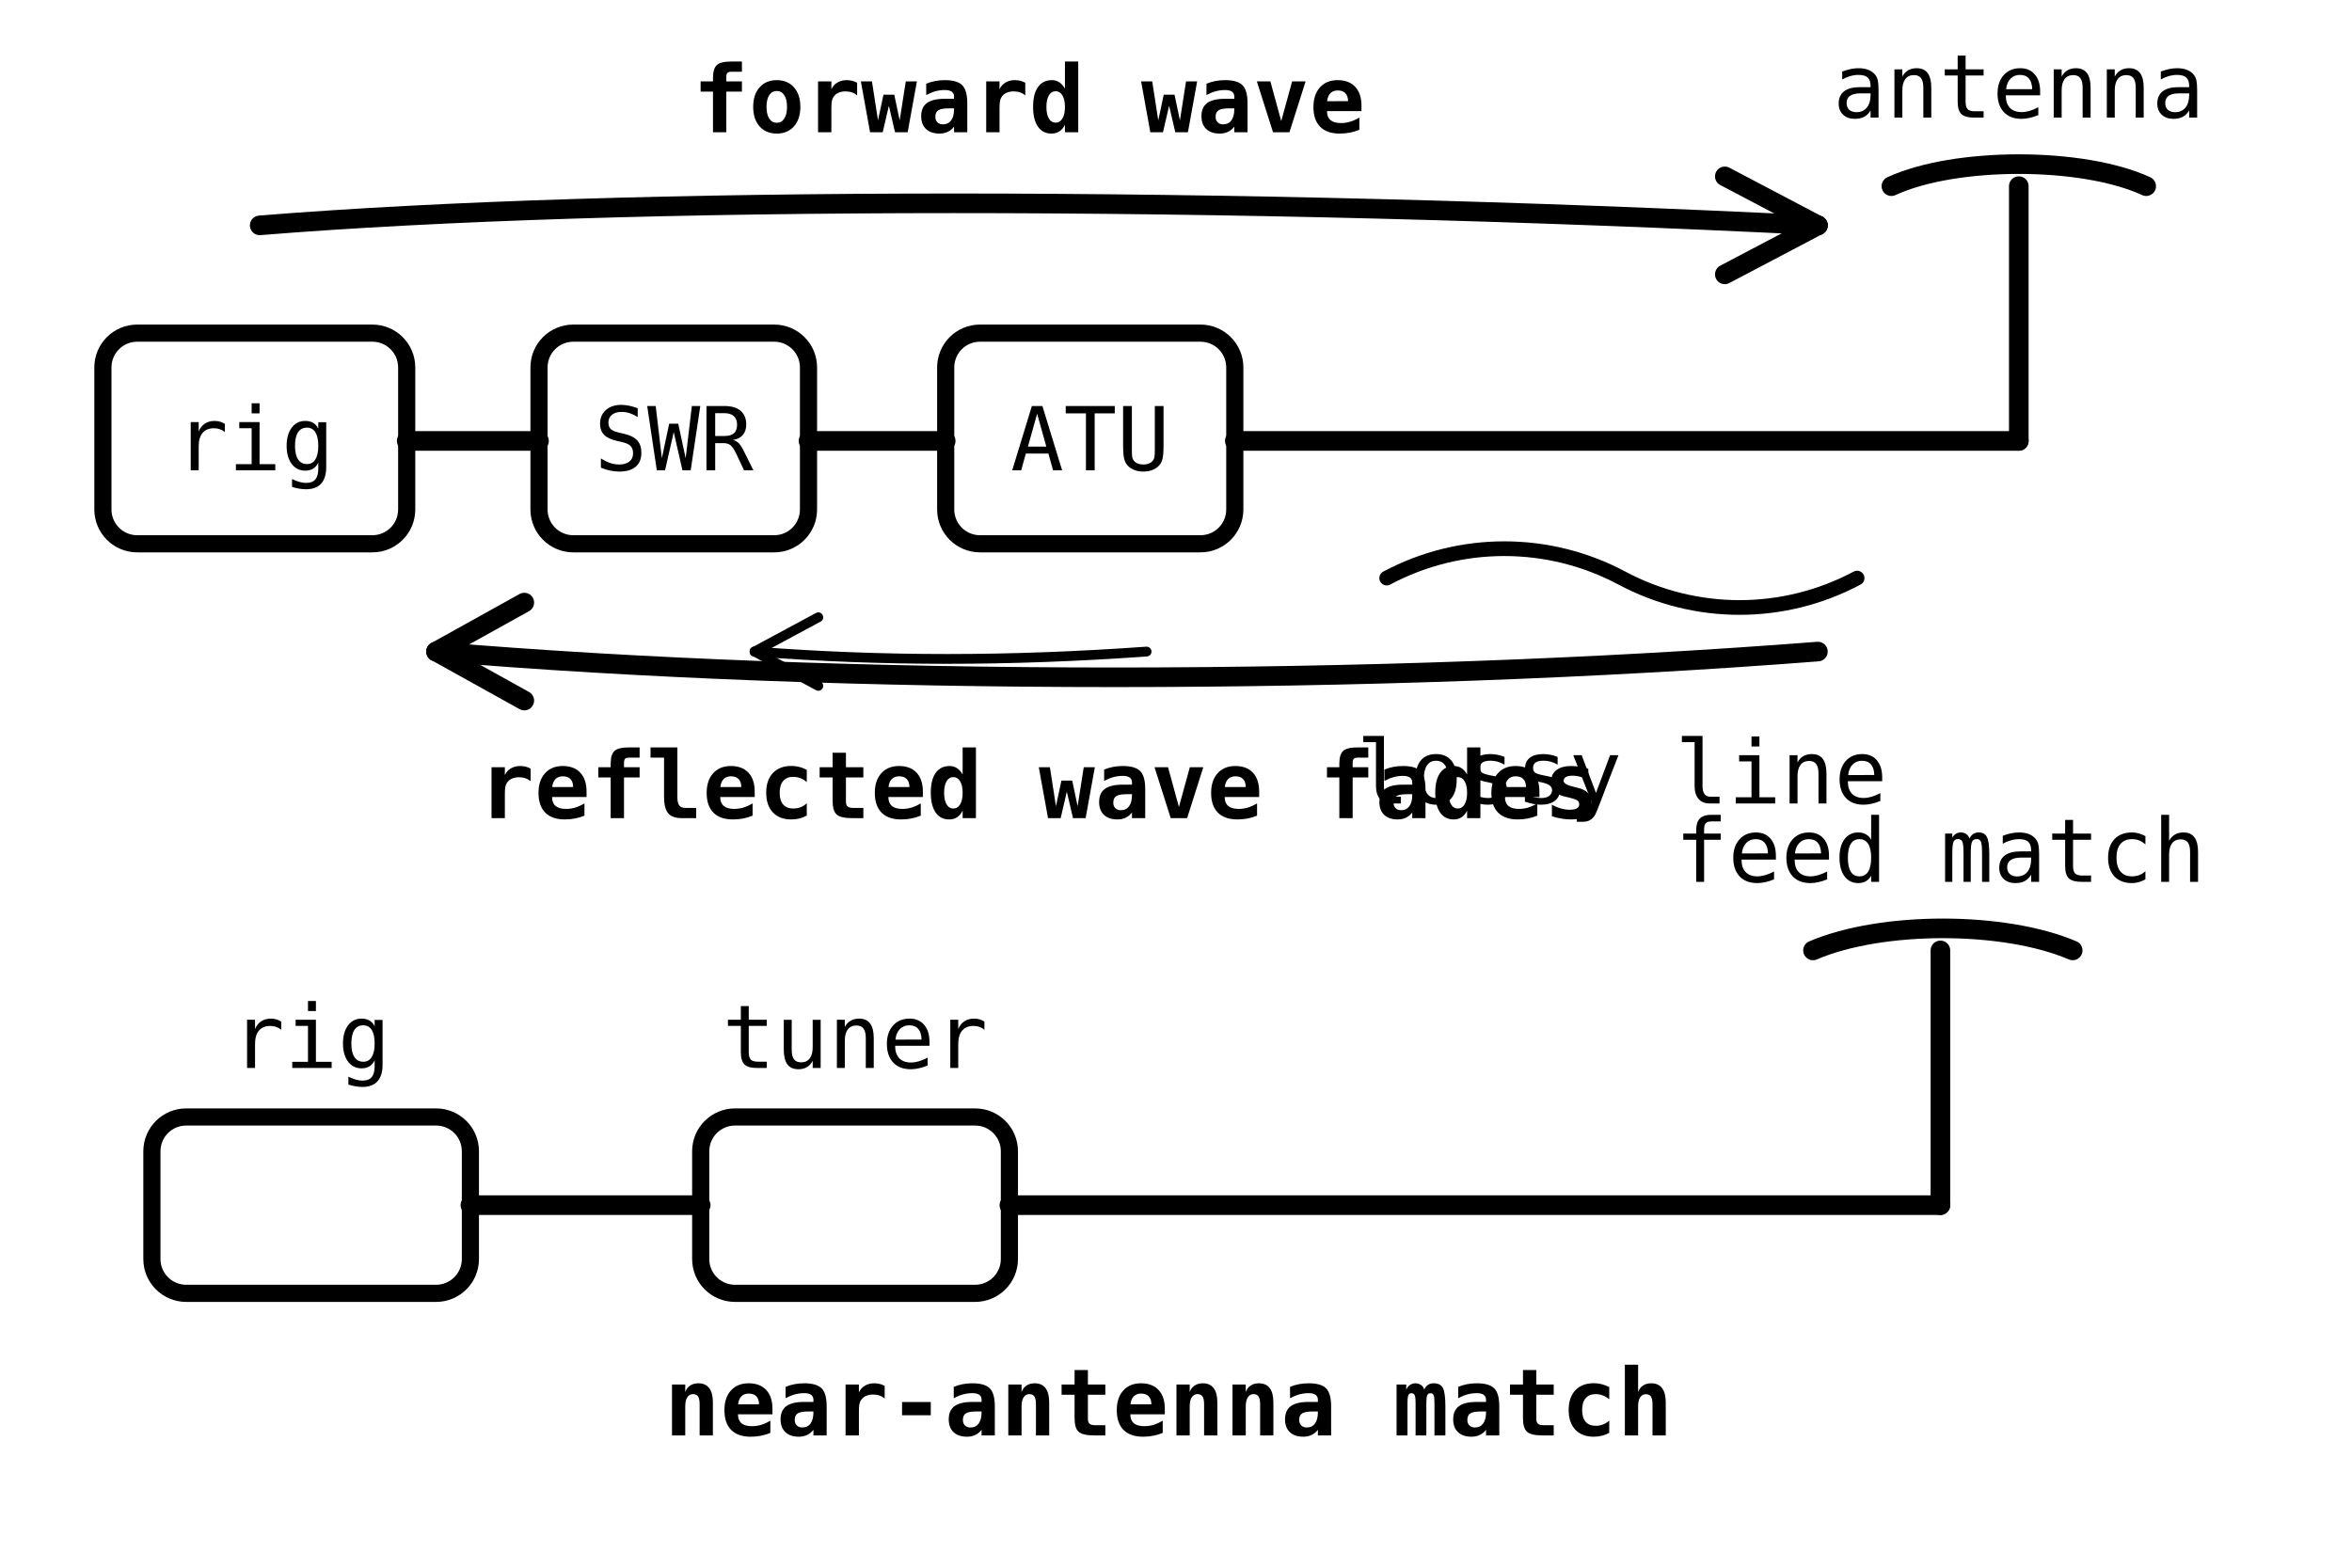
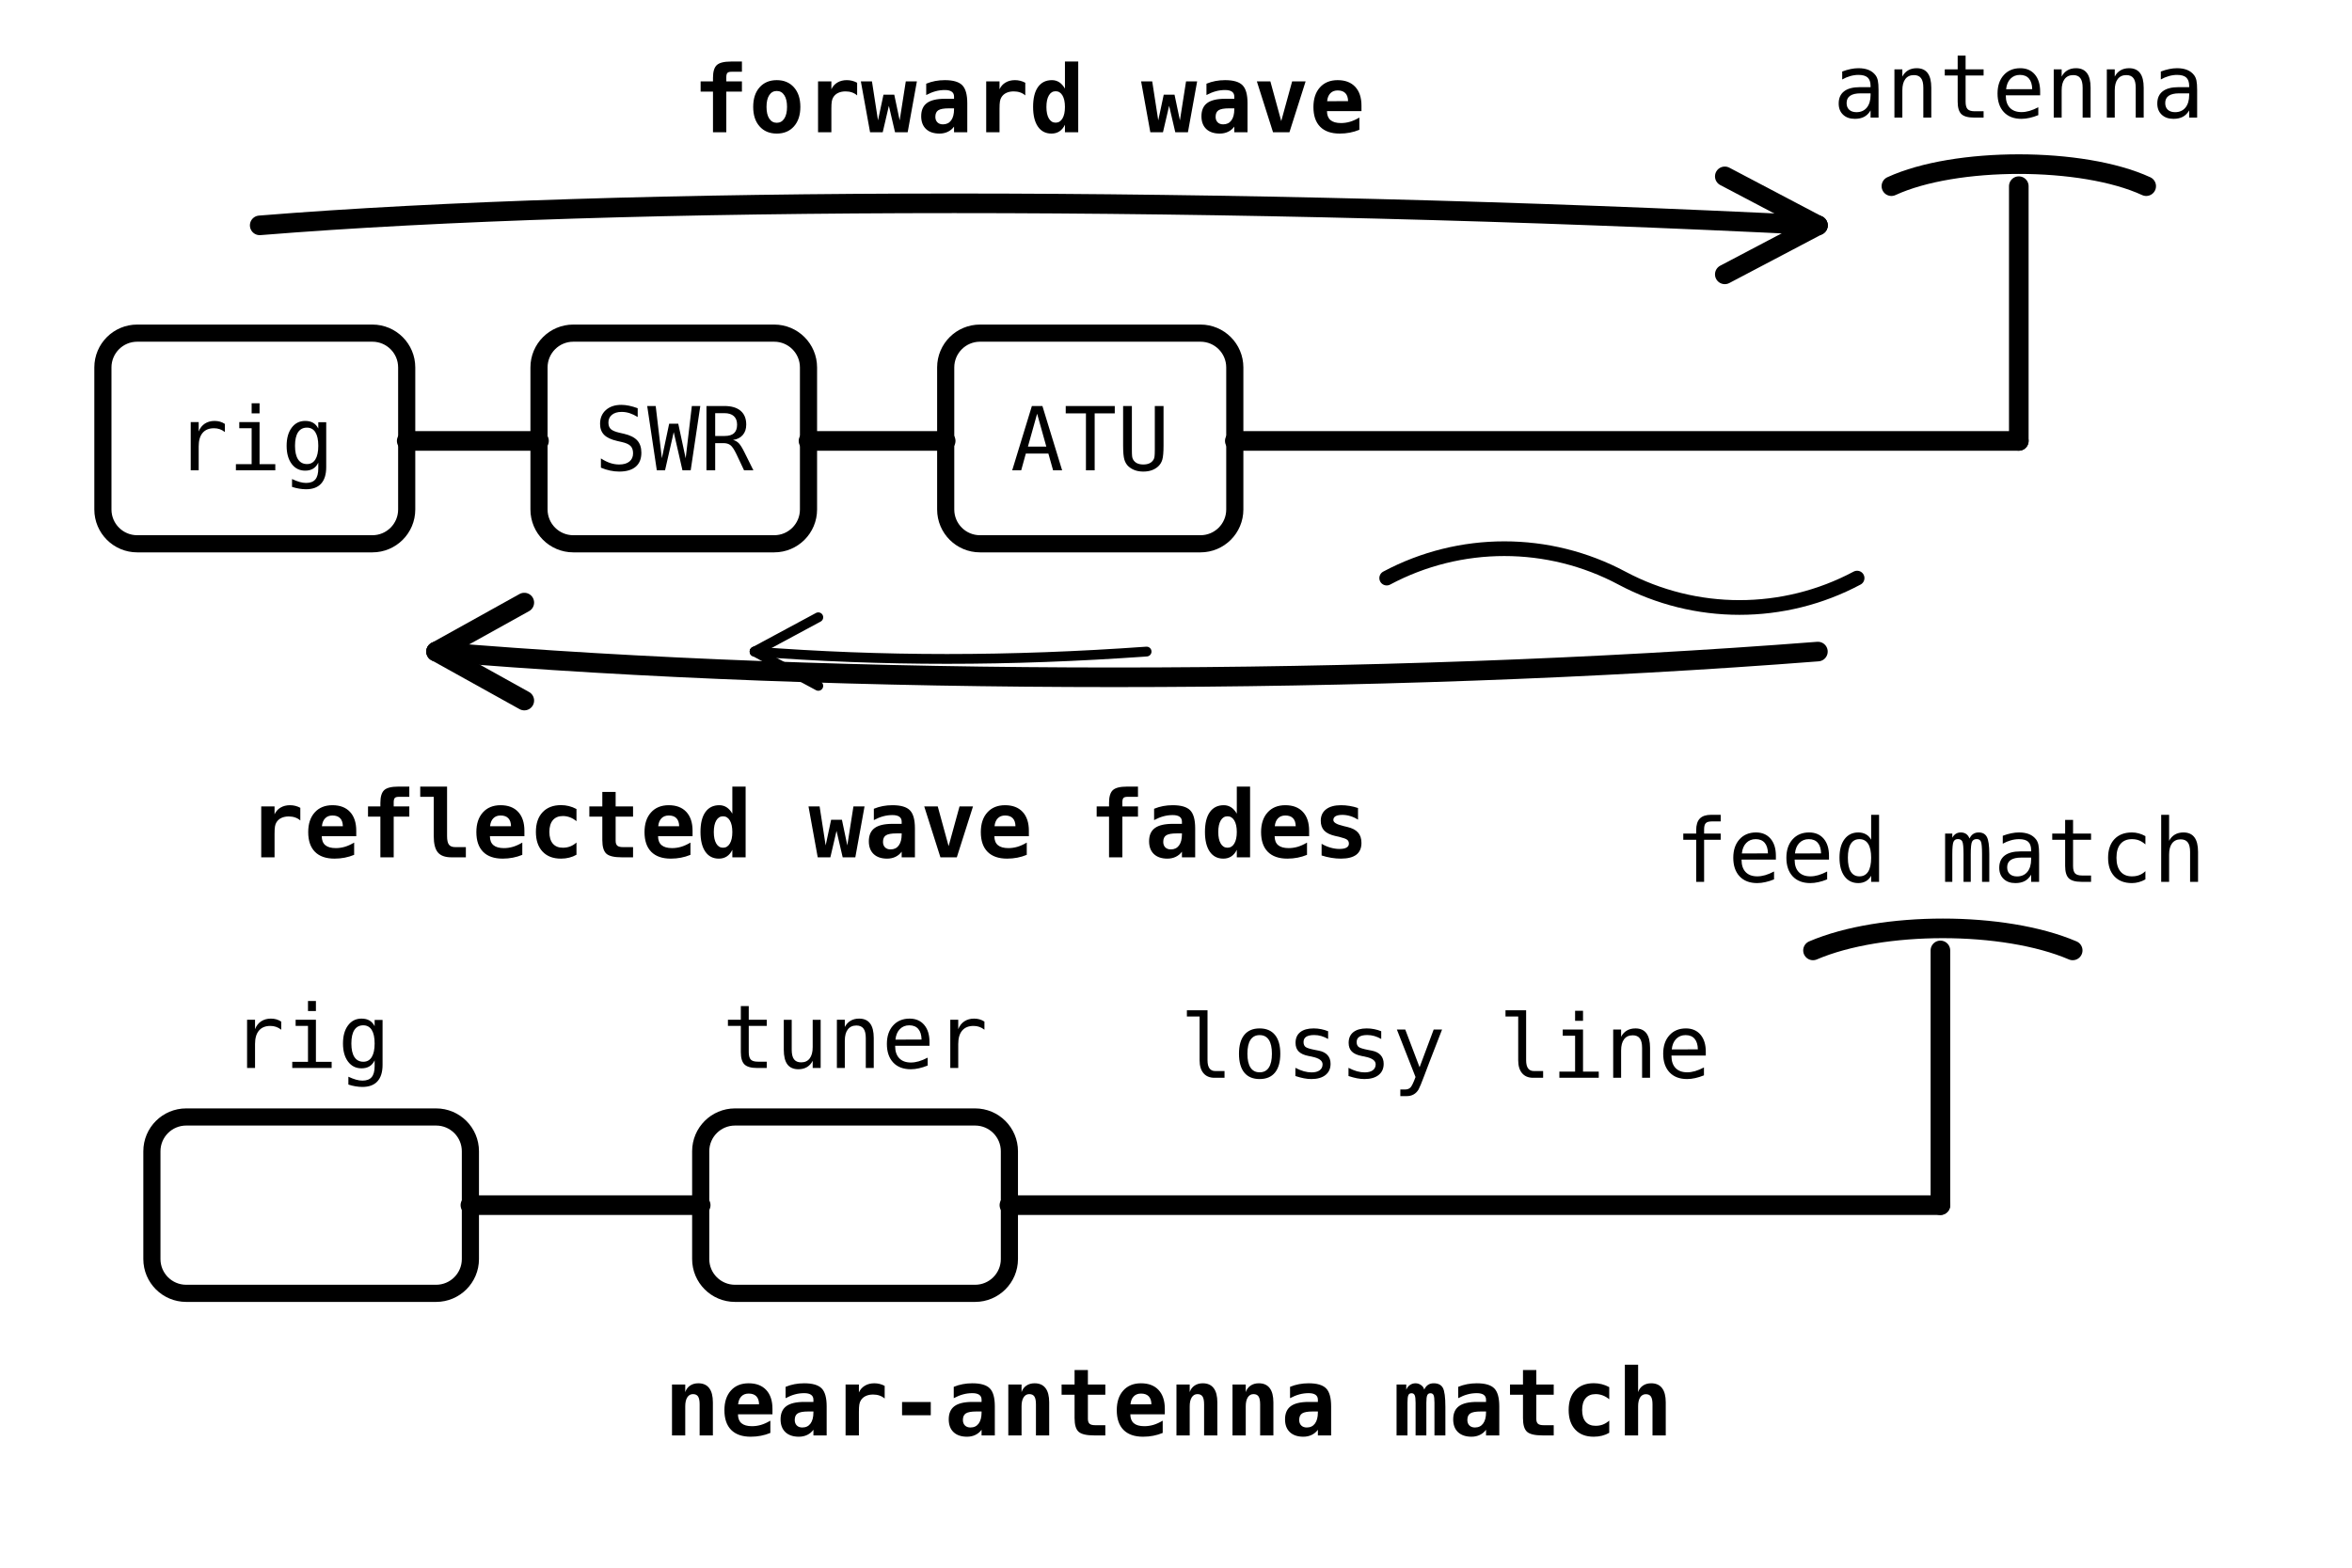
<svg xmlns="http://www.w3.org/2000/svg" id="swr-loss-matching" viewBox="0 0 960 640" role="img">
  <g fill="none" stroke="currentColor" stroke-linecap="round" stroke-linejoin="round">
    <rect x="42" y="136" width="124" height="86" rx="14" ry="14" stroke-width="7" />
    <rect x="220" y="136" width="110" height="86" rx="14" ry="14" stroke-width="7" />
    <rect x="386" y="136" width="118" height="86" rx="14" ry="14" stroke-width="7" />
    <path d="M166 180 C184 180 202 180 220 180" stroke-width="8" />
    <path d="M330 180 C348 180 368 180 386 180" stroke-width="8" />
    <path d="M504 180 C612 180 724 180 824 180" stroke-width="8" />
    <path d="M824 180 C824 132 824 104 824 76" stroke-width="8" />
    <path d="M772 76 C798 64 850 64 876 76" stroke-width="8" />
    <path d="M106 92 C254 80 502 80 742 92" stroke-width="8" />
    <path d="M742 92 L704 72" stroke-width="8" />
    <path d="M742 92 L704 112" stroke-width="8" />
    <path d="M742 266 C562 280 344 280 178 266" stroke-width="8" />
    <path d="M178 266 L214 246" stroke-width="8" />
    <path d="M178 266 L214 286" stroke-width="8" />
    <path d="M468 266 C412 270 360 270 308 266" stroke-width="4" />
    <path d="M308 266 L334 252" stroke-width="4" />
    <path d="M308 266 L334 280" stroke-width="4" />
    <path d="M566 236 C596 220 632 220 662 236 C692 252 728 252 758 236" stroke-width="6" />
    <rect x="62" y="456" width="130" height="72" rx="14" ry="14" stroke-width="7" />
    <rect x="286" y="456" width="126" height="72" rx="14" ry="14" stroke-width="7" />
    <path d="M192 492 C222 492 252 492 286 492" stroke-width="8" />
    <path d="M412 492 C540 492 668 492 792 492" stroke-width="8" />
    <path d="M792 492 C792 454 792 424 792 388" stroke-width="8" />
    <path d="M740 388 C768 376 818 376 846 388" stroke-width="8" />
  </g>
  <g fill="currentColor" font-family="ui-monospace, SFMono-Regular, Menlo, Consolas, monospace" text-anchor="middle">
    <text x="104" y="192" font-size="36">rig</text>
    <text x="275" y="192" font-size="36">SWR</text>
    <text x="445" y="192" font-size="36">ATU</text>
    <text x="824" y="48" font-size="36">antenna</text>
    <text x="420" y="54" font-size="38" font-weight="700">forward wave</text>
-     <text x="424" y="334" font-size="38" font-weight="700">reflected wave fades</text>
-     <text x="662" y="328" font-size="36">lossy line</text>
+     <text x="330" y="350" font-size="38" font-weight="700">reflected wave fades</text>
+     <text x="590" y="440" font-size="36">lossy line</text>
    <text x="127" y="436" font-size="36">rig</text>
    <text x="349" y="436" font-size="36">tuner</text>
    <text x="792" y="360" font-size="36">feed match</text>
    <text x="477" y="586" font-size="38" font-weight="700">near-antenna match</text>
  </g>
</svg>
